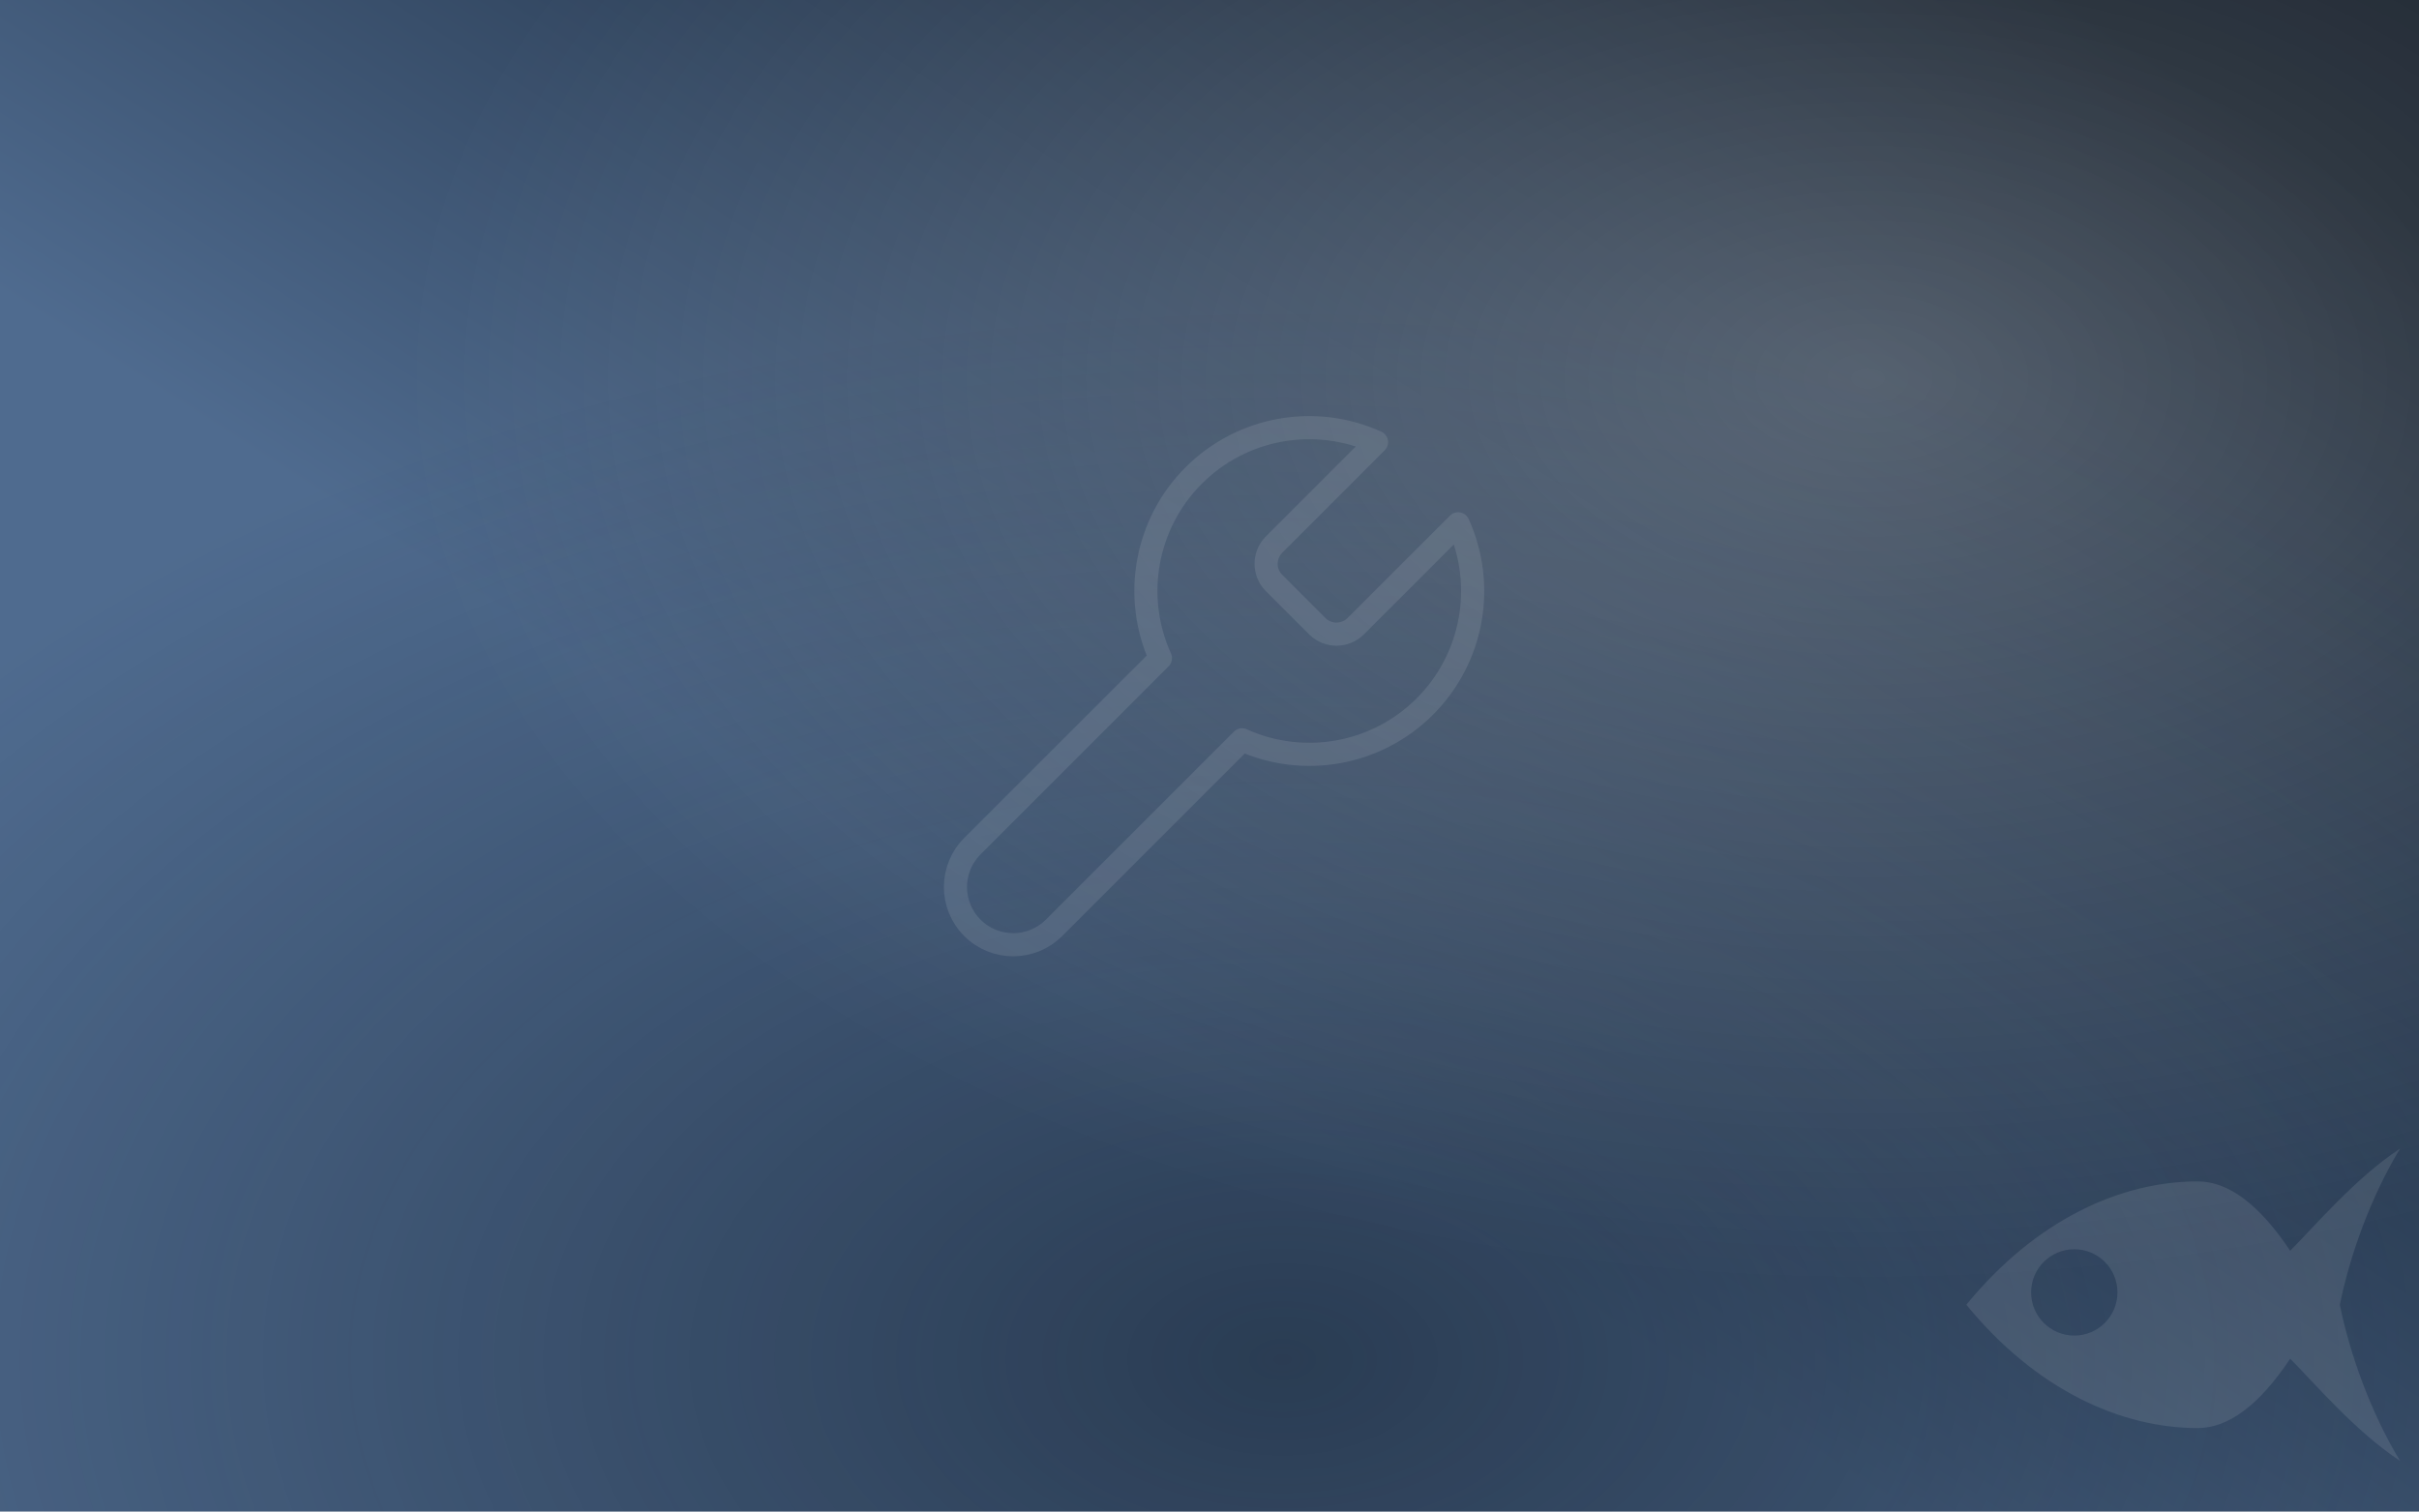
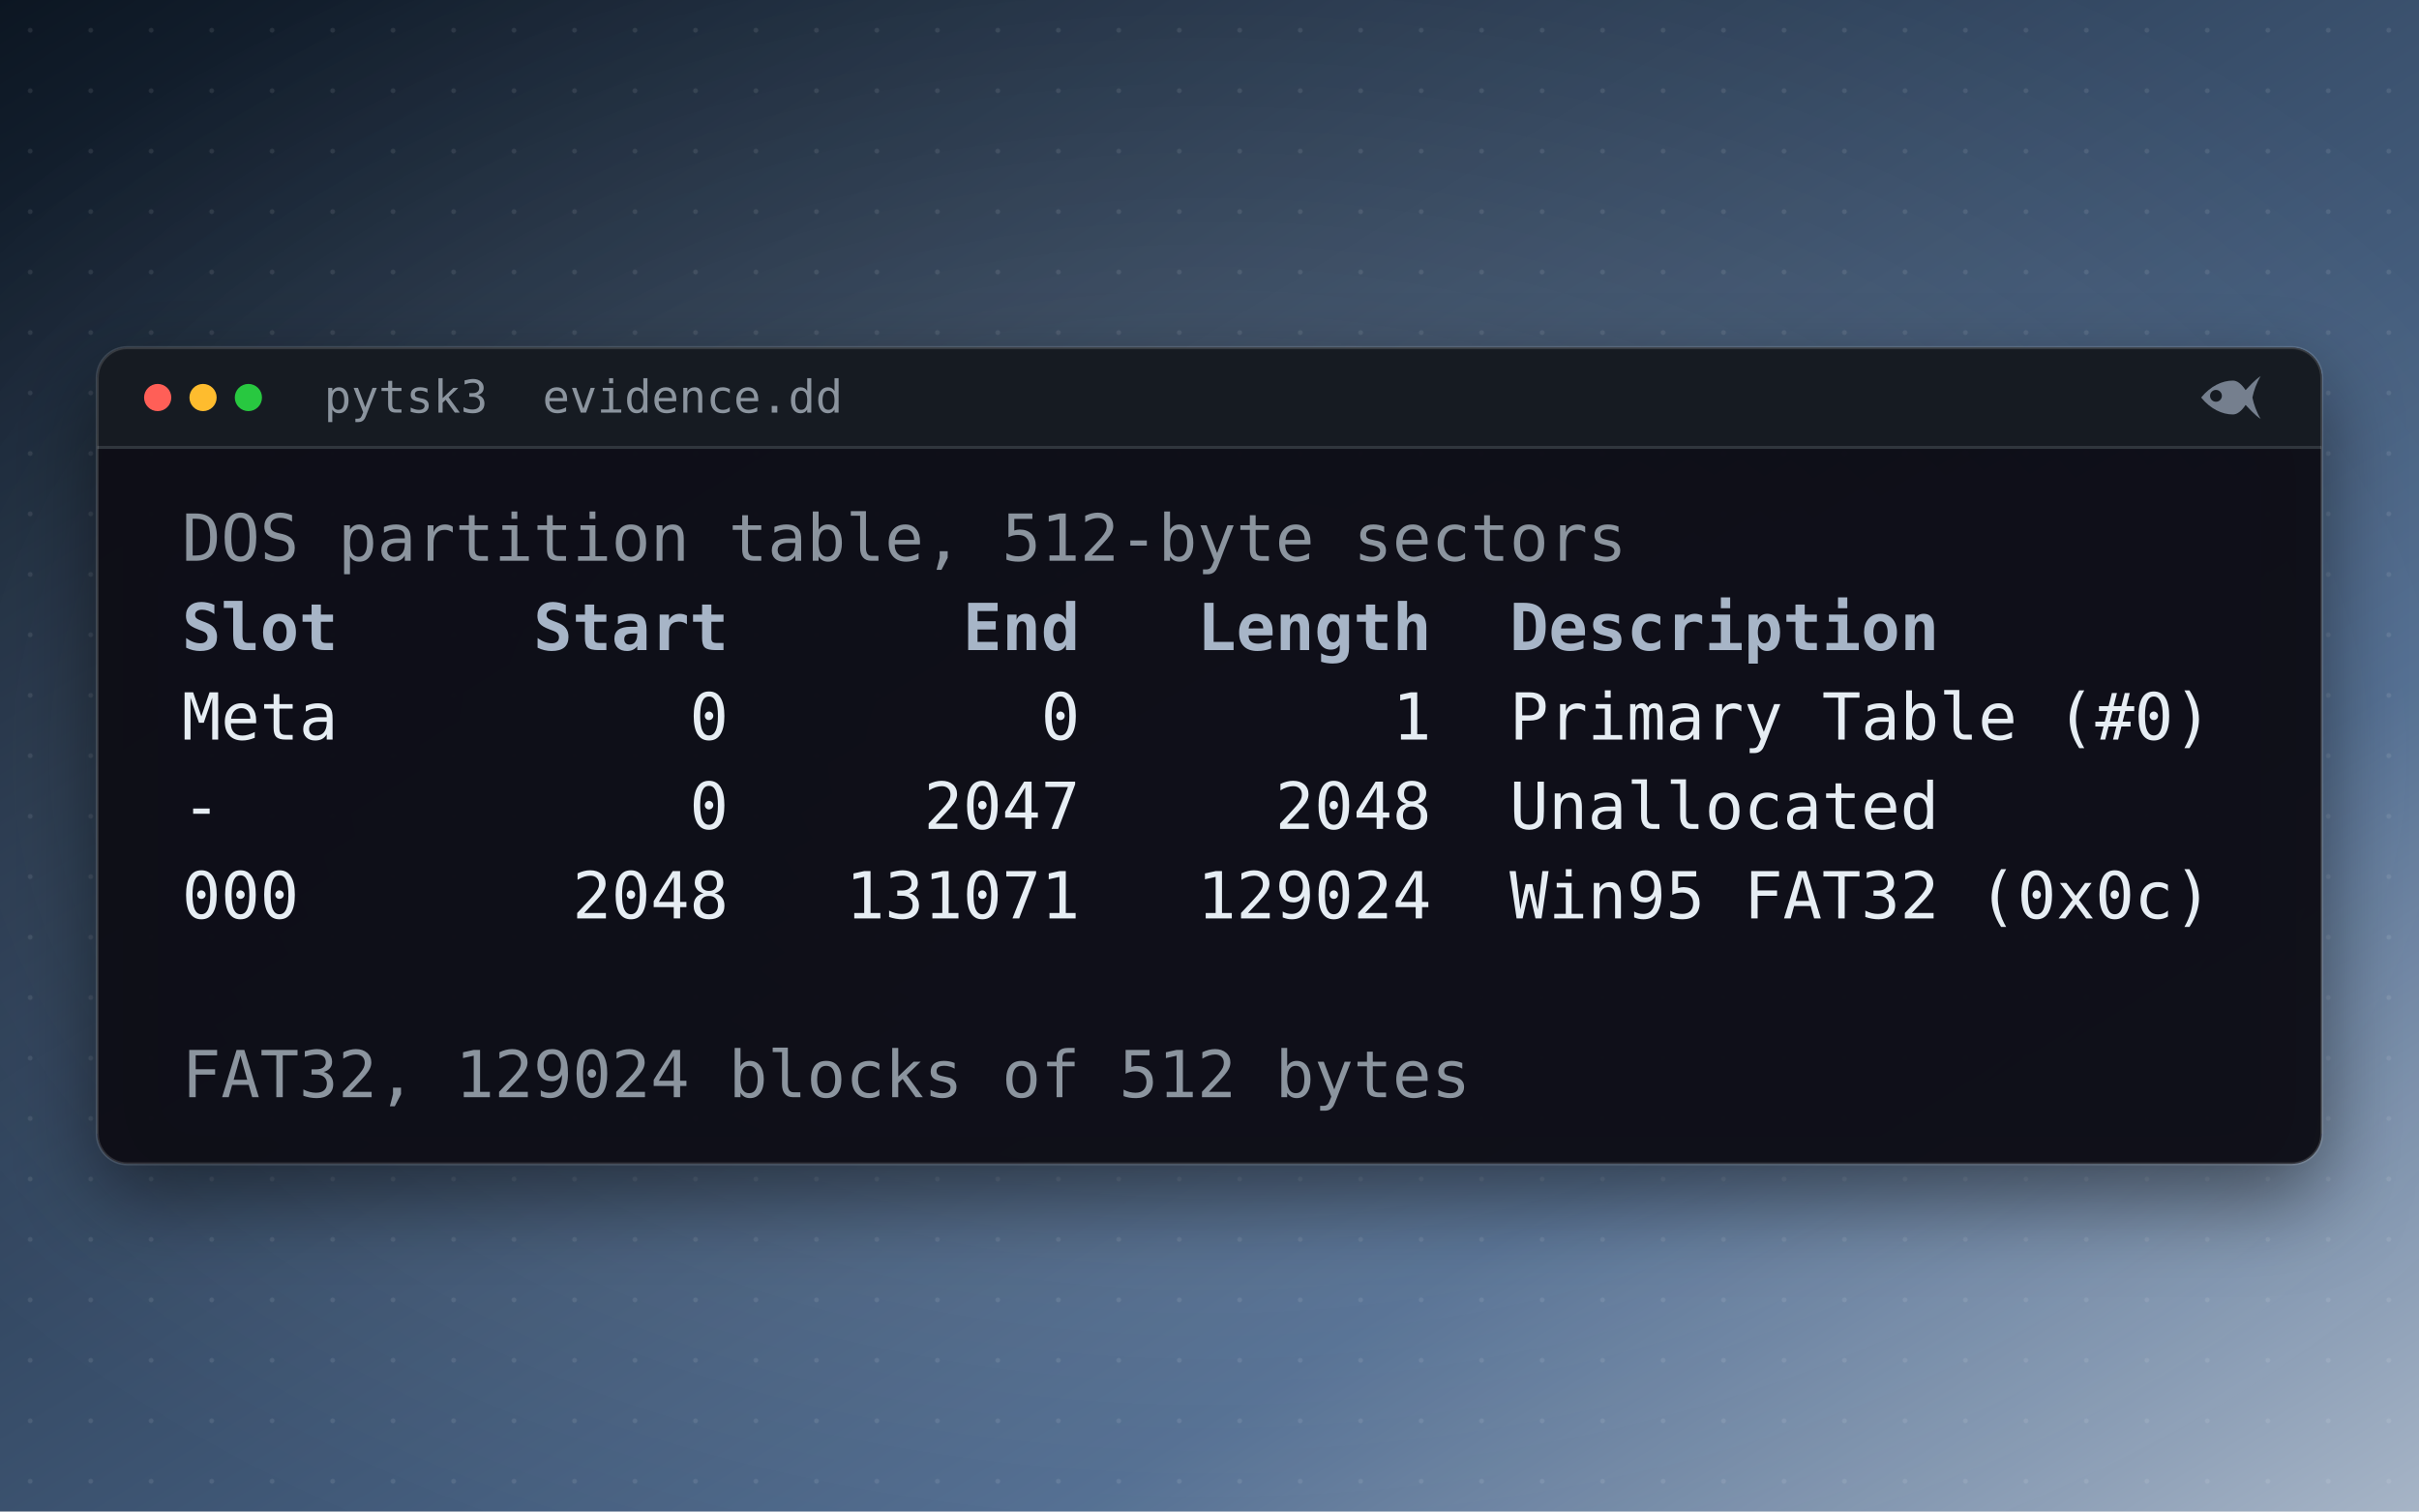
- <svg xmlns="http://www.w3.org/2000/svg" viewBox="0 0 1600 1000" width="1600" height="1000" role="img" aria-label="Red Herrings">
+ <svg xmlns="http://www.w3.org/2000/svg" viewBox="0 0 1600 1000" width="1600" height="1000" role="img" aria-label="pytsk3  evidence.dd output">
  <defs>
-     <linearGradient id="g" x1="0.932" y1="0.083" x2="0.068" y2="0.917">
+     <linearGradient id="g" x1="0" y1="0" x2="1" y2="1">
      <stop offset="0" stop-color="#0c1622" />
-       <stop offset="0.62" stop-color="#4f6b8f" />
-       <stop offset="1" stop-color="#4f6b8f" />
+       <stop offset="0.72" stop-color="#4f6b8f" />
+       <stop offset="1" stop-color="#a7b5c7" />
    </linearGradient>
-     <radialGradient id="glow1" cx="0.77" cy="0.25" r="0.6">
-       <stop offset="0" stop-color="#ffffff" stop-opacity="0.24" />
+     <radialGradient id="glow" cx="0.5" cy="0.5" r="0.62">
+       <stop offset="0" stop-color="#ffffff" stop-opacity="0.16" />
      <stop offset="1" stop-color="#ffffff" stop-opacity="0" />
    </radialGradient>
-     <radialGradient id="glow2" cx="0.53" cy="0.9" r="0.7">
-       <stop offset="0" stop-color="#0c1622" stop-opacity="0.55" />
-       <stop offset="1" stop-color="#0c1622" stop-opacity="0" />
-     </radialGradient>
+     <pattern id="dots" width="40" height="40" patternUnits="userSpaceOnUse">
+       <circle cx="20" cy="20" r="1.6" fill="#ffffff" fill-opacity="0.09" />
+     </pattern>
+     <filter id="sh" x="-10%" y="-20%" width="120%" height="150%">
+       <feDropShadow dx="0" dy="22" stdDeviation="28" flood-color="#000000" flood-opacity="0.5" />
+     </filter>
  </defs>
  <rect width="1600" height="1000" fill="url(#g)" />
-   <rect width="1600" height="1000" fill="url(#glow2)" />
-   <g transform="translate(578,247) scale(18)" fill="none" stroke="#ffffff" stroke-width="0.85" stroke-linecap="round" stroke-linejoin="round" opacity="0.10">
-     <path d="M14.7 6.3 a1 1 0 0 0 0 1.4 l1.6 1.6 a1 1 0 0 0 1.4 0 l3.77-3.77 a6 6 0 0 1-7.94 7.94 l-6.91 6.91 a2.12 2.12 0 0 1-3-3 l6.91-6.91 a6 6 0 0 1 7.94-7.94 l-3.76 3.76 z" />
+   <rect width="1600" height="1000" fill="url(#dots)" />
+   <rect width="1600" height="1000" fill="url(#glow)" />
+   <rect x="64.3" y="230.0" width="1471.4" height="540.0" rx="20" fill="#0d1117" fill-opacity="0.96" filter="url(#sh)" />
+   <path d="M64.3 296.0V250.0a20 20 0 0 1 20 -20H1515.7a20 20 0 0 1 20 20V296.0Z" fill="#161b22" />
+   <line x1="64.3" y1="296.0" x2="1535.7" y2="296.0" stroke="#30363d" stroke-width="2" />
+   <rect x="64.3" y="230.0" width="1471.4" height="540.0" rx="20" fill="none" stroke="#ffffff" stroke-opacity="0.14" stroke-width="2" />
+   <circle cx="104.3" cy="263.0" r="9" fill="#ff5f57" />
+   <circle cx="134.3" cy="263.0" r="9" fill="#febc2e" />
+   <circle cx="164.3" cy="263.0" r="9" fill="#28c840" />
+   <g transform="translate(1451.7,240.6) scale(0.7)" opacity="0.65">
+     <path fill-rule="evenodd" d="M6 32c9-11 20-16 30-16C40 16 44 19 48 25C51 22 56.5 15.5 62.25 11.75C58.38 18.12 55.69 25.81 54.44 32C55.69 38.19 58.38 45.88 62.25 52.25C56.5 48.5 51 42 48 39C44 45 40 48 36 48c-10 0-21-5-30-16z M20 24.8a5.6 5.6 0 1 0 0 11.2 5.6 5.6 0 1 0 0-11.2z" fill="#a7b5c7" />
  </g>
-   <rect width="1600" height="1000" fill="url(#glow1)" />
-   <g transform="translate(1270,700) scale(5.1)" opacity="0.10">
-     <path fill-rule="evenodd" d="M6 32c9-11 20-16 30-16C40 16 44 19 48 25C51 22 56.5 15.5 62.25 11.75C58.38 18.12 55.69 25.81 54.44 32C55.69 38.19 58.38 45.88 62.25 52.25C56.5 48.5 51 42 48 39C44 45 40 48 36 48c-10 0-21-5-30-16z M20 24.8a5.6 5.6 0 1 0 0 11.2 5.6 5.6 0 1 0 0-11.2z" fill="#ffffff" />
+   <g font-family="ui-monospace, SFMono-Regular, Menlo, Consolas, 'DejaVu Sans Mono', monospace">
+     <text x="214.3" y="273.0" font-size="30" fill="#8b949e" xml:space="preserve">pytsk3  evidence.dd</text>
+     <g font-size="42.9">
+       <text x="120.3" y="371.0" fill="#8b949e" xml:space="preserve">DOS partition table, 512-byte sectors</text>
+       <text x="120.3" y="430.1" fill="#a7b5c7" font-weight="700" xml:space="preserve">Slot     Start      End   Length  Description</text>
+       <text x="120.3" y="489.3" fill="#e6edf3" xml:space="preserve">Meta         0        0        1  Primary Table (#0)</text>
+       <text x="120.3" y="548.4" fill="#e6edf3" xml:space="preserve">-            0     2047     2048  Unallocated</text>
+       <text x="120.3" y="607.6" fill="#e6edf3" xml:space="preserve">000       2048   131071   129024  Win95 FAT32 (0x0c)</text>
+       <text x="120.3" y="725.9" fill="#8b949e" xml:space="preserve">FAT32, 129024 blocks of 512 bytes</text>
+     </g>
  </g>
</svg>
